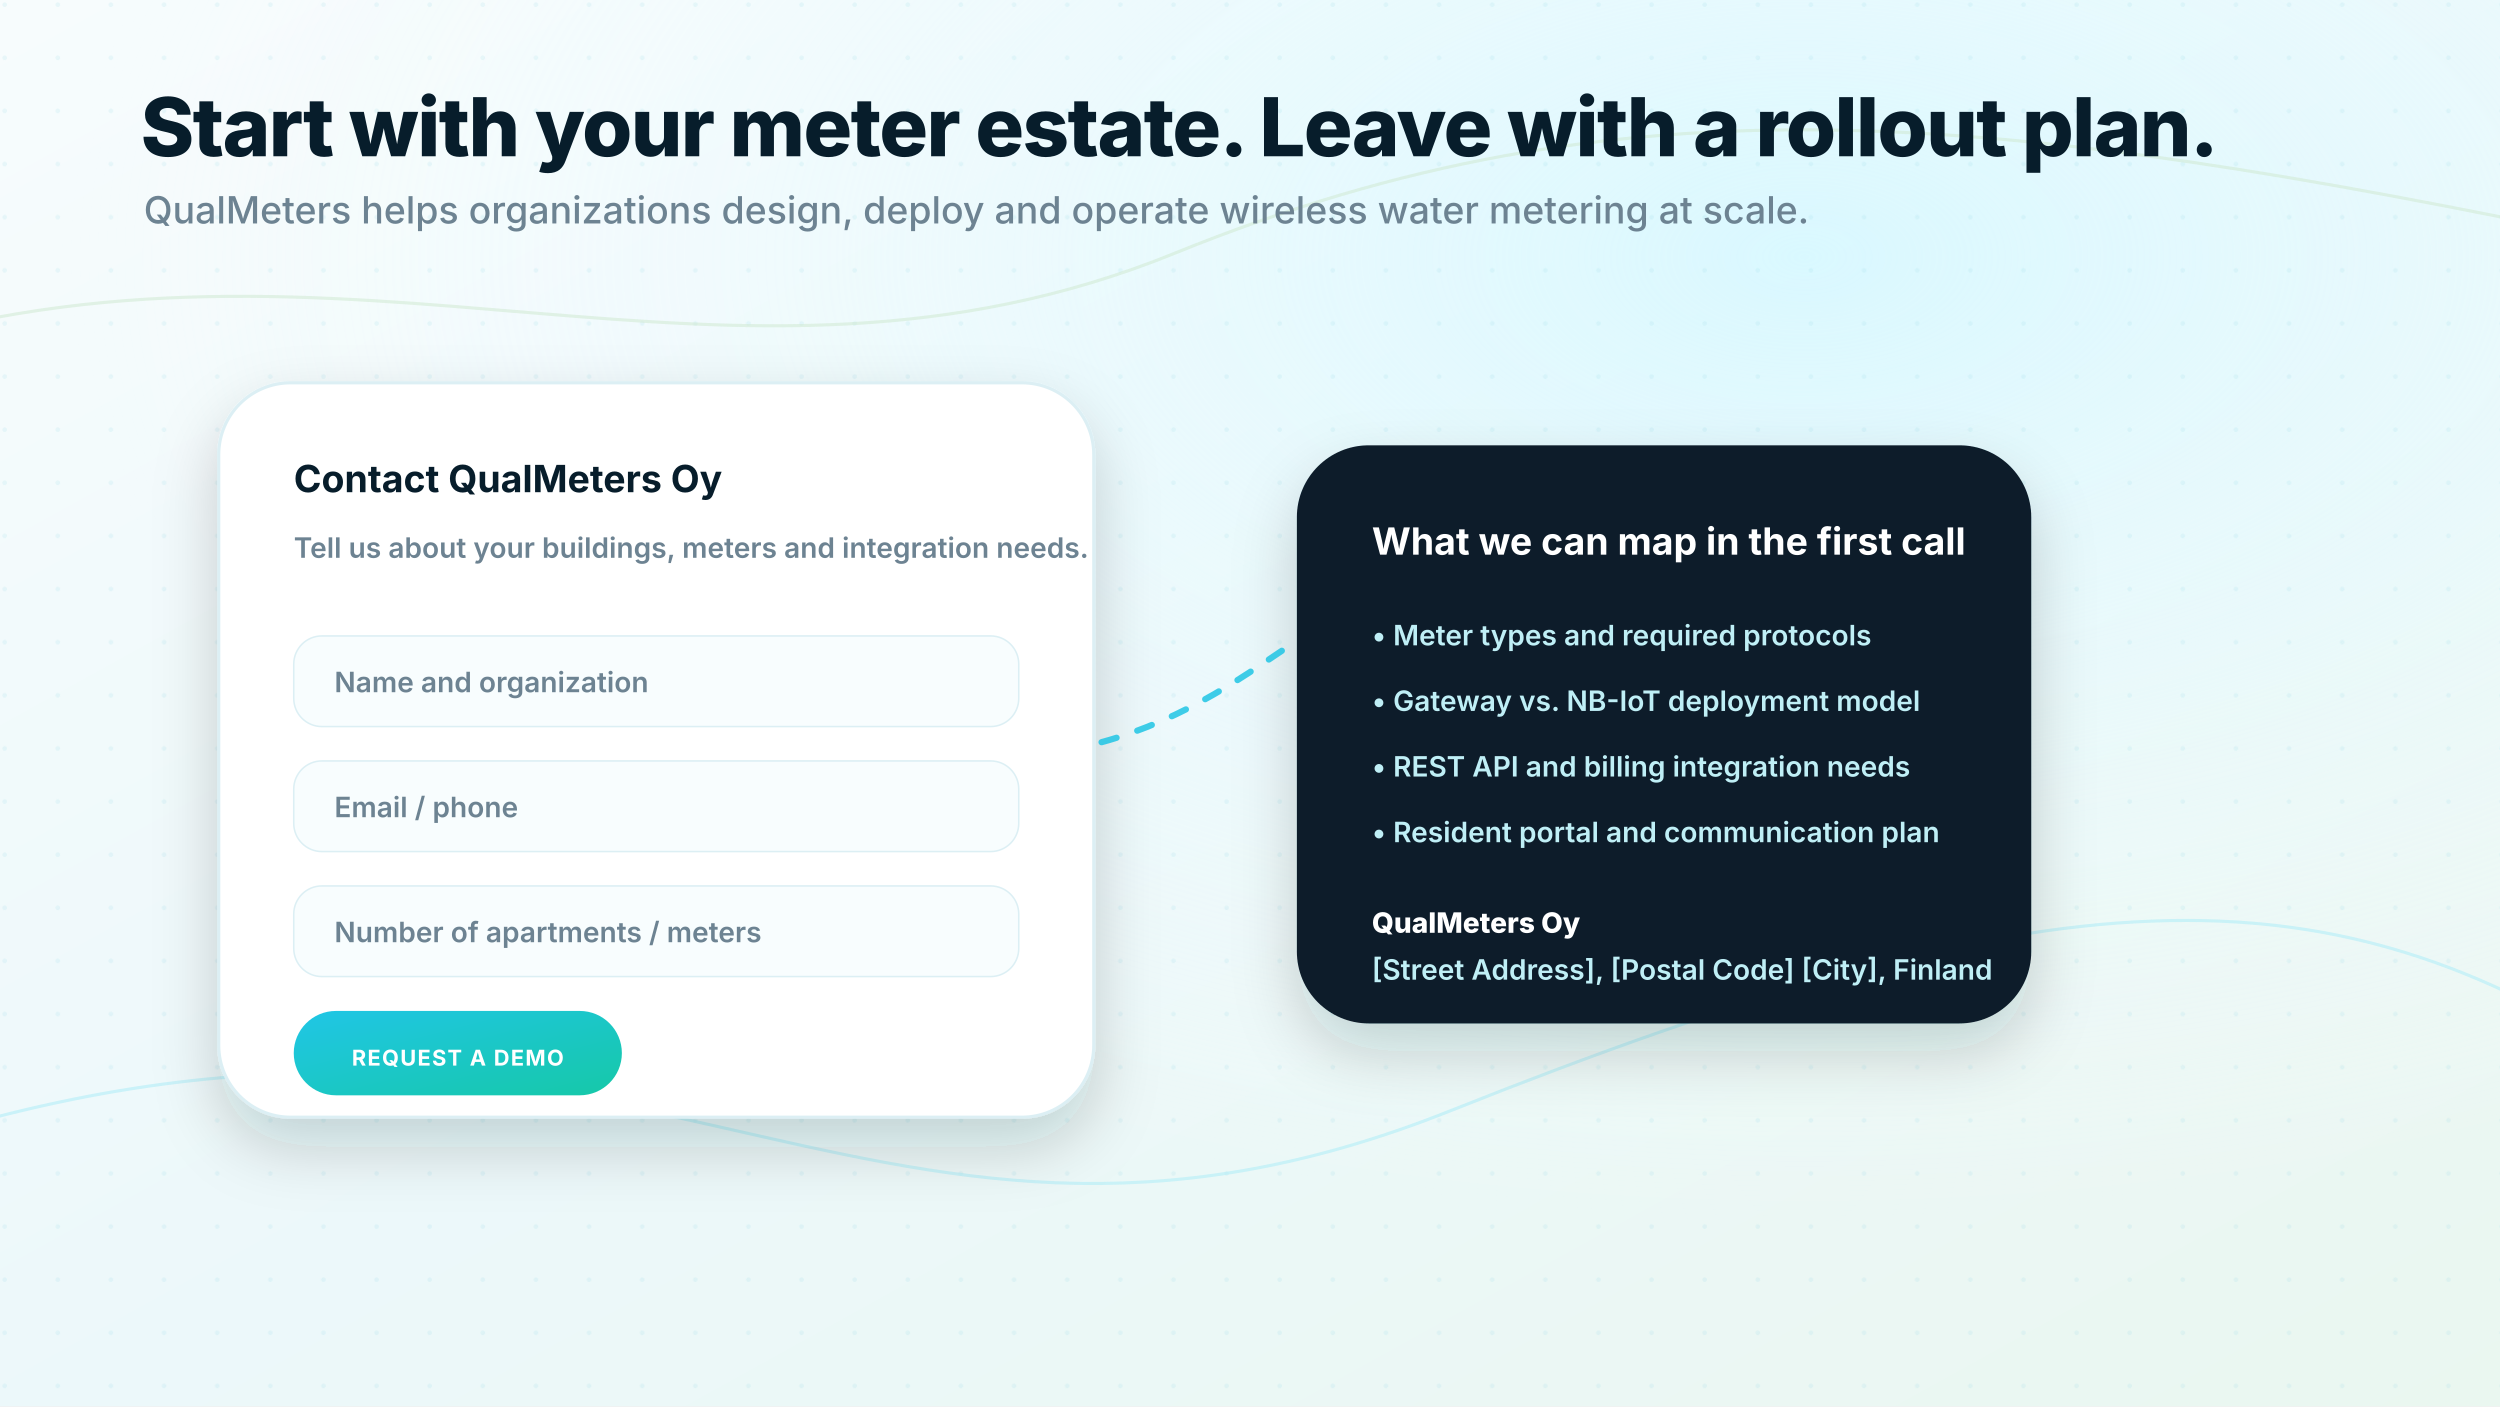
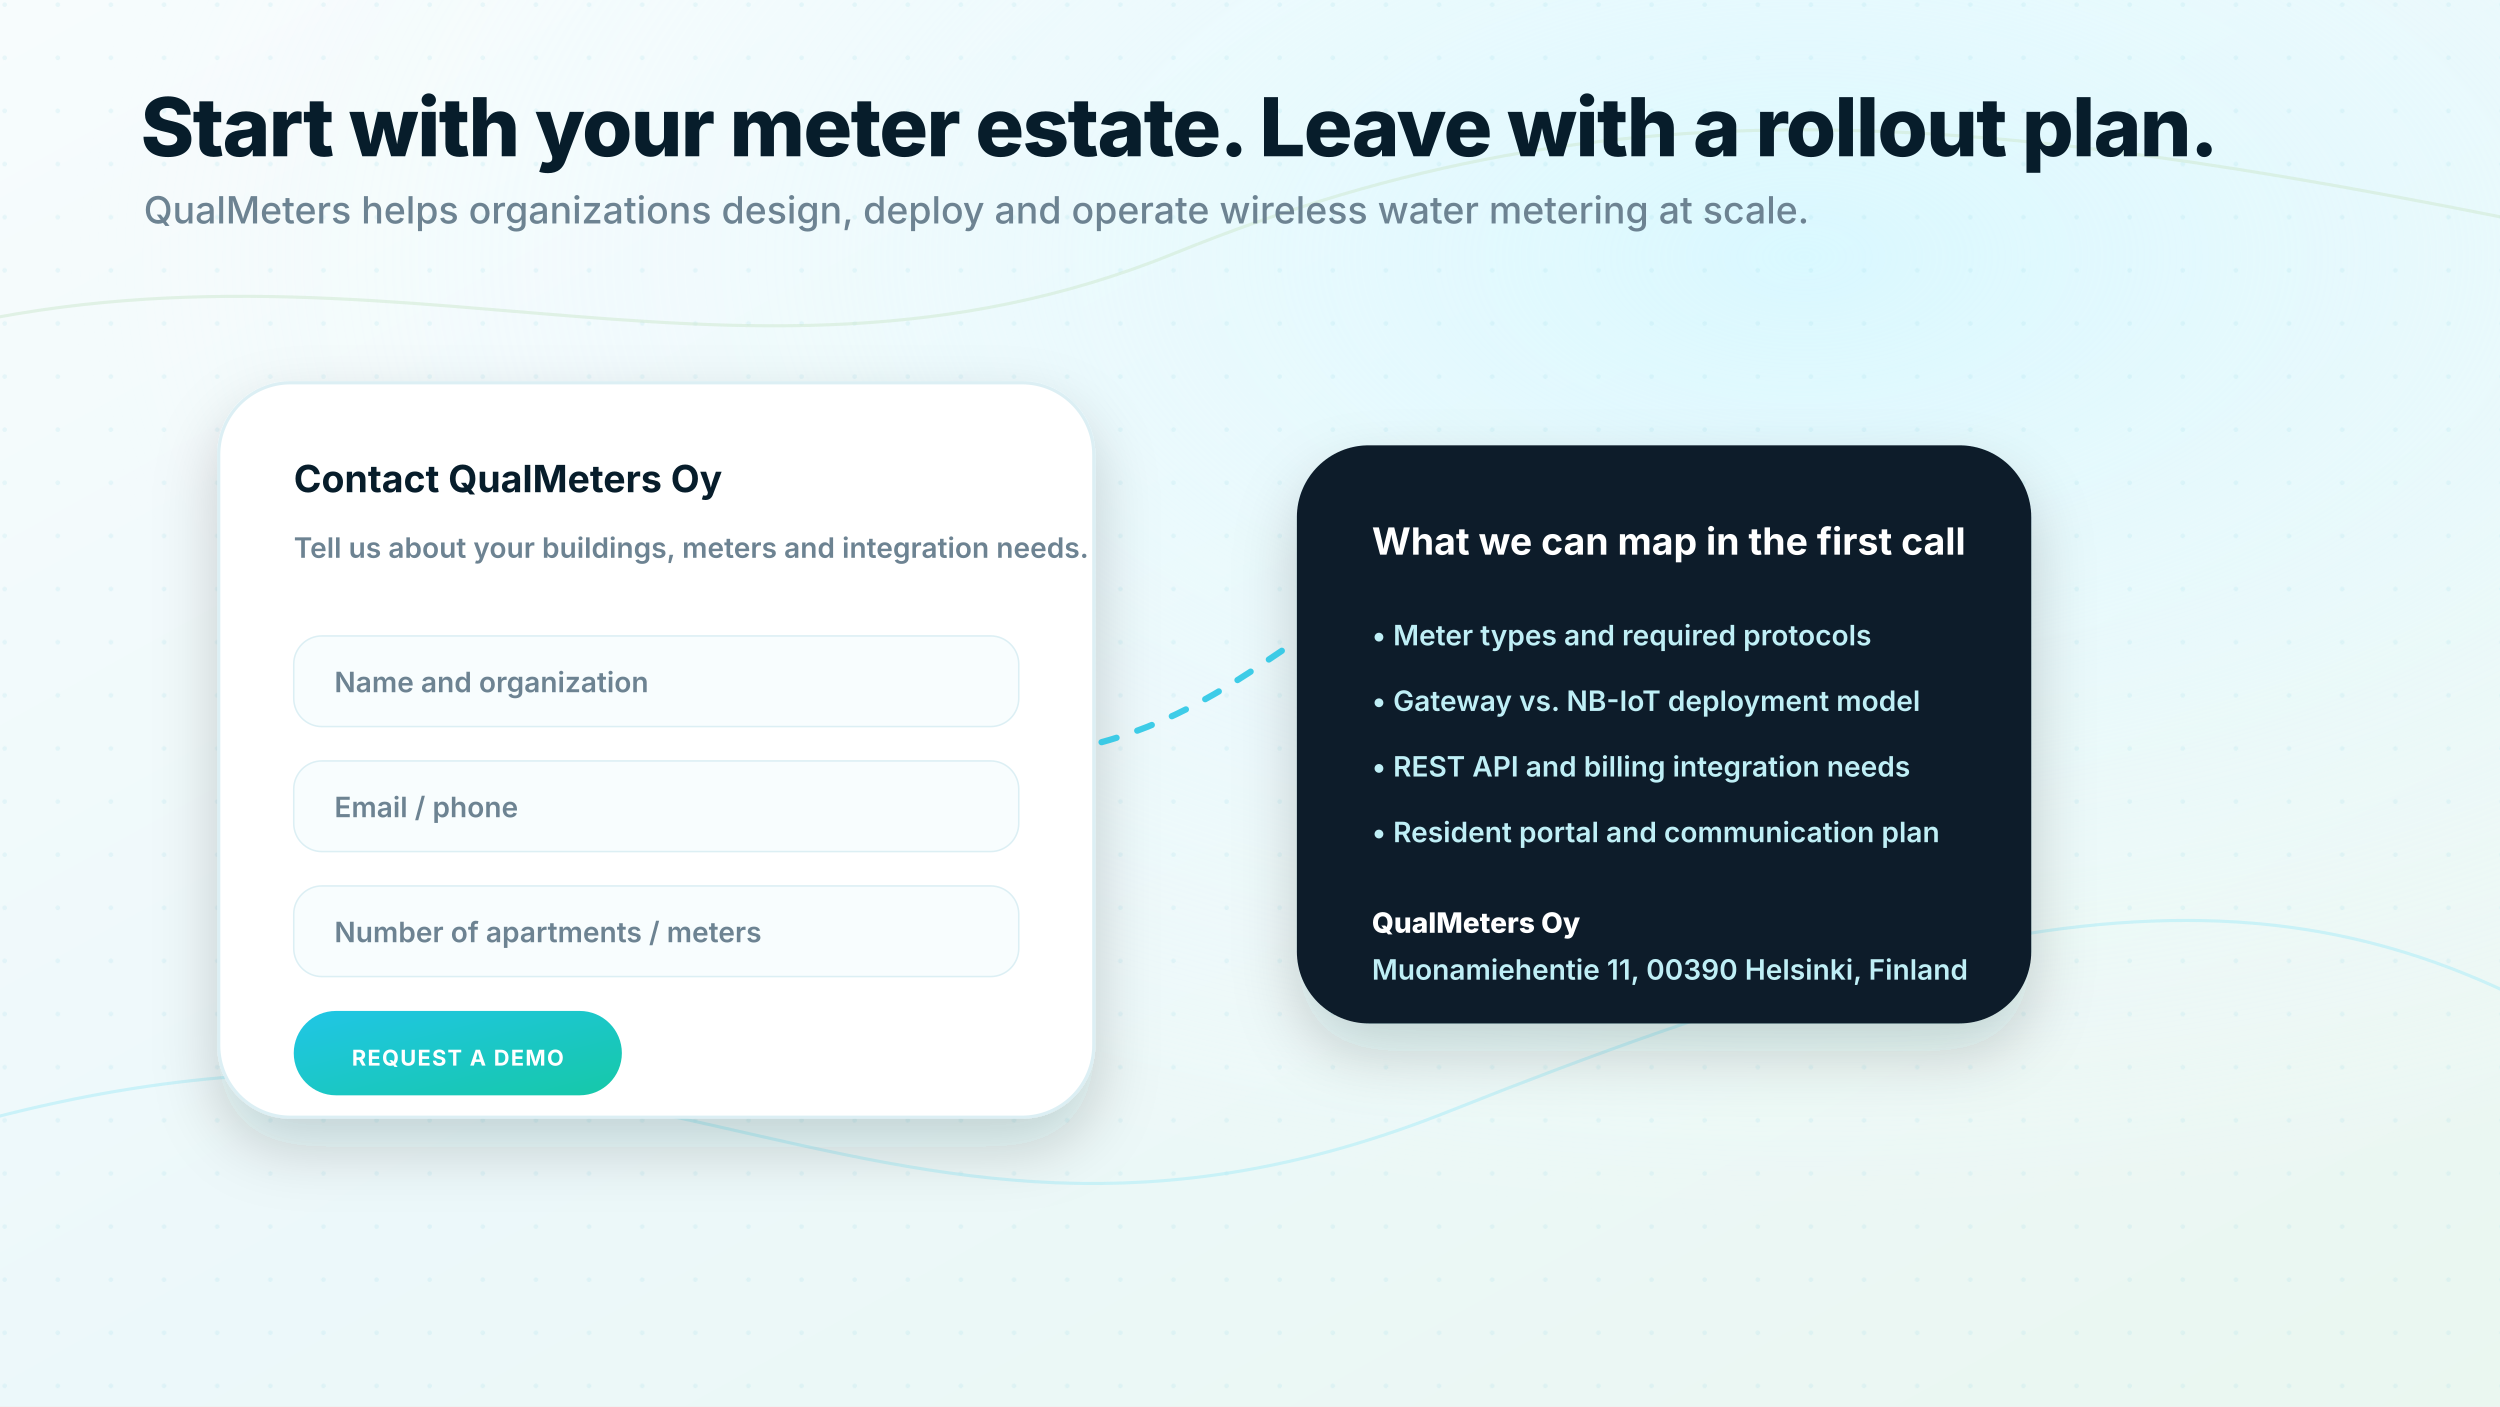
<svg xmlns="http://www.w3.org/2000/svg" width="1600" height="900" viewBox="0 0 1600 900" role="img" aria-labelledby="title desc">
  <defs>
    <linearGradient id="bg" x1="0" y1="0" x2="1" y2="1">
      <stop offset="0" stop-color="#F7FCFD" />
      <stop offset="0.52" stop-color="#ECF8FA" />
      <stop offset="1" stop-color="#EAF7F0" />
    </linearGradient>
    <radialGradient id="halo" cx="72%" cy="18%" r="70%">
      <stop offset="0" stop-color="#D8F8FF" stop-opacity="0.95" />
      <stop offset="0.55" stop-color="#EAFBFF" stop-opacity="0.35" />
      <stop offset="1" stop-color="#FFFFFF" stop-opacity="0" />
    </radialGradient>
    <linearGradient id="aqua" x1="0" y1="0" x2="1" y2="1">
      <stop offset="0" stop-color="#20C6E6" />
      <stop offset="1" stop-color="#16C8A8" />
    </linearGradient>
    <linearGradient id="deep" x1="0" y1="0" x2="1" y2="1">
      <stop offset="0" stop-color="#0B3851" />
      <stop offset="1" stop-color="#071D2B" />
    </linearGradient>
    <linearGradient id="greenline" x1="0" y1="0" x2="1" y2="1">
      <stop offset="0" stop-color="#16C8A8" />
      <stop offset="1" stop-color="#7ED957" />
    </linearGradient>
    <linearGradient id="metal" x1="0" y1="0" x2="1" y2="1">
      <stop offset="0" stop-color="#FFFFFF" />
      <stop offset="0.45" stop-color="#DDEAF0" />
      <stop offset="1" stop-color="#B7CDD8" />
    </linearGradient>
    <filter id="softShadow" x="-30%" y="-30%" width="160%" height="160%">
      <feDropShadow dx="0" dy="18" stdDeviation="20" flood-color="#062334" flood-opacity="0.18" />
    </filter>
    <filter id="smallShadow" x="-30%" y="-30%" width="160%" height="160%">
      <feDropShadow dx="0" dy="8" stdDeviation="10" flood-color="#062334" flood-opacity="0.14" />
    </filter>
    <filter id="glow" x="-40%" y="-40%" width="180%" height="180%">
      <feGaussianBlur stdDeviation="8" result="coloredBlur" />
      <feMerge>
        <feMergeNode in="coloredBlur" />
        <feMergeNode in="SourceGraphic" />
      </feMerge>
    </filter>
    <pattern id="dotgrid" width="34" height="34" patternUnits="userSpaceOnUse">
      <circle cx="3" cy="3" r="1.5" fill="#9ADBE8" opacity="0.38" />
    </pattern>
    <style>
    .font { font-family: Inter, "Segoe UI", Arial, sans-serif; }
    .title { font-family: Inter, "Segoe UI", Arial, sans-serif; font-size: 52px; font-weight: 800; fill: #071D2B; letter-spacing:-1px; }
    .subtitle { font-family: Inter, "Segoe UI", Arial, sans-serif; font-size: 24px; font-weight: 500; fill: #6D8392; }
    .label { font-family: Inter, "Segoe UI", Arial, sans-serif; font-size: 24px; font-weight: 700; fill: #071D2B; }
    .small { font-family: Inter, "Segoe UI", Arial, sans-serif; font-size: 18px; font-weight: 600; fill: #6D8392; }
    .micro { font-family: Inter, "Segoe UI", Arial, sans-serif; font-size: 14px; font-weight: 700; fill: #6D8392; letter-spacing:.8px; }
    .white { fill:#fff; }
    .stroke { stroke:#071D2B; stroke-opacity:.13; }
    .line { fill:none; stroke:url(#aqua); stroke-width:5; stroke-linecap:round; stroke-linejoin:round; }
    .line2 { fill:none; stroke:#7ED957; stroke-width:5; stroke-linecap:round; stroke-linejoin:round; }
    .wire { fill:none; stroke:#22C5E4; stroke-width:4; stroke-dasharray:10 14; stroke-linecap:round; opacity:.86; }
    .device { fill:#fff; stroke:#D6E9EF; stroke-width:2; filter:url(#smallShadow); }
    .card { fill:#fff; stroke:#DCEFF4; stroke-width:2; filter:url(#softShadow); }
    .panel { fill:rgba(255,255,255,.86); stroke:#DCEFF4; stroke-width:2; }
  </style>
  </defs>
  <rect width="1600" height="900" fill="url(#bg)" />
  <rect width="1600" height="900" fill="url(#halo)" />
  <rect width="1600" height="900" fill="url(#dotgrid)" opacity="0.45" />
  <path d="M-80 738 C 400 576, 544 864, 928 711 S 1488 549, 1690 684" fill="none" stroke="#B7EEF7" stroke-width="2" opacity=".65" />
  <path d="M-90 225 C 224 126, 464 279, 752 162 S 1280 72, 1670 153" fill="none" stroke="#CFE9D1" stroke-width="2" opacity=".55" />
  <text x="90" y="100" class="title">Start with your meter estate. Leave with a rollout plan.</text>
  <text x="92" y="143" class="subtitle">QualMeters helps organizations design, deploy and operate wireless water metering at scale.</text>
  <g transform="translate(140,245)">
    <rect x="0" y="0" width="560" height="470" rx="46" fill="#ffffff" stroke="#DCEFF4" stroke-width="2" filter="url(#softShadow)" />
    <text x="48" y="70" class="label">Contact QualMeters Oy</text>
    <text x="48" y="112" class="small">Tell us about your buildings, meters and integration needs.</text>
    <rect x="48" y="162" width="464" height="58" rx="18" fill="#F8FDFE" stroke="#DCEFF4" />
    <text x="74" y="198" class="small">Name and organization</text>
    <rect x="48" y="242" width="464" height="58" rx="18" fill="#F8FDFE" stroke="#DCEFF4" />
    <text x="74" y="278" class="small">Email / phone</text>
    <rect x="48" y="322" width="464" height="58" rx="18" fill="#F8FDFE" stroke="#DCEFF4" />
    <text x="74" y="358" class="small">Number of apartments / meters</text>
    <rect x="48" y="402" width="210" height="54" rx="27" fill="url(#aqua)" />
    <text x="153" y="437" class="micro" text-anchor="middle" style="fill:#fff;">REQUEST A DEMO</text>
  </g>
  <g transform="translate(830,285)">
    <rect x="0" y="0" width="470" height="370" rx="46" fill="#071D2B" filter="url(#softShadow)" />
    <text x="48" y="70" class="label" style="fill:#fff;">What we can map in the first call</text>
    <text x="48" y="128" class="small" style="fill:#BFEFF6;">• Meter types and required protocols</text>
    <text x="48" y="170" class="small" style="fill:#BFEFF6;">• Gateway vs. NB-IoT deployment model</text>
    <text x="48" y="212" class="small" style="fill:#BFEFF6;">• REST API and billing integration needs</text>
    <text x="48" y="254" class="small" style="fill:#BFEFF6;">• Resident portal and communication plan</text>
    <text x="48" y="312" class="small" style="fill:#fff;font-weight:800;">QualMeters Oy</text>
-     <text x="48" y="342" class="small" style="fill:#BFEFF6;">[Street Address], [Postal Code] [City], Finland</text>
+     <text x="48" y="342" class="small" style="fill:#BFEFF6;">Muonamiehentie 11, 00390 Helsinki, Finland</text>
  </g>
  <path d="M705 475 C 760 460, 800 430, 830 410" class="wire" />
</svg>
